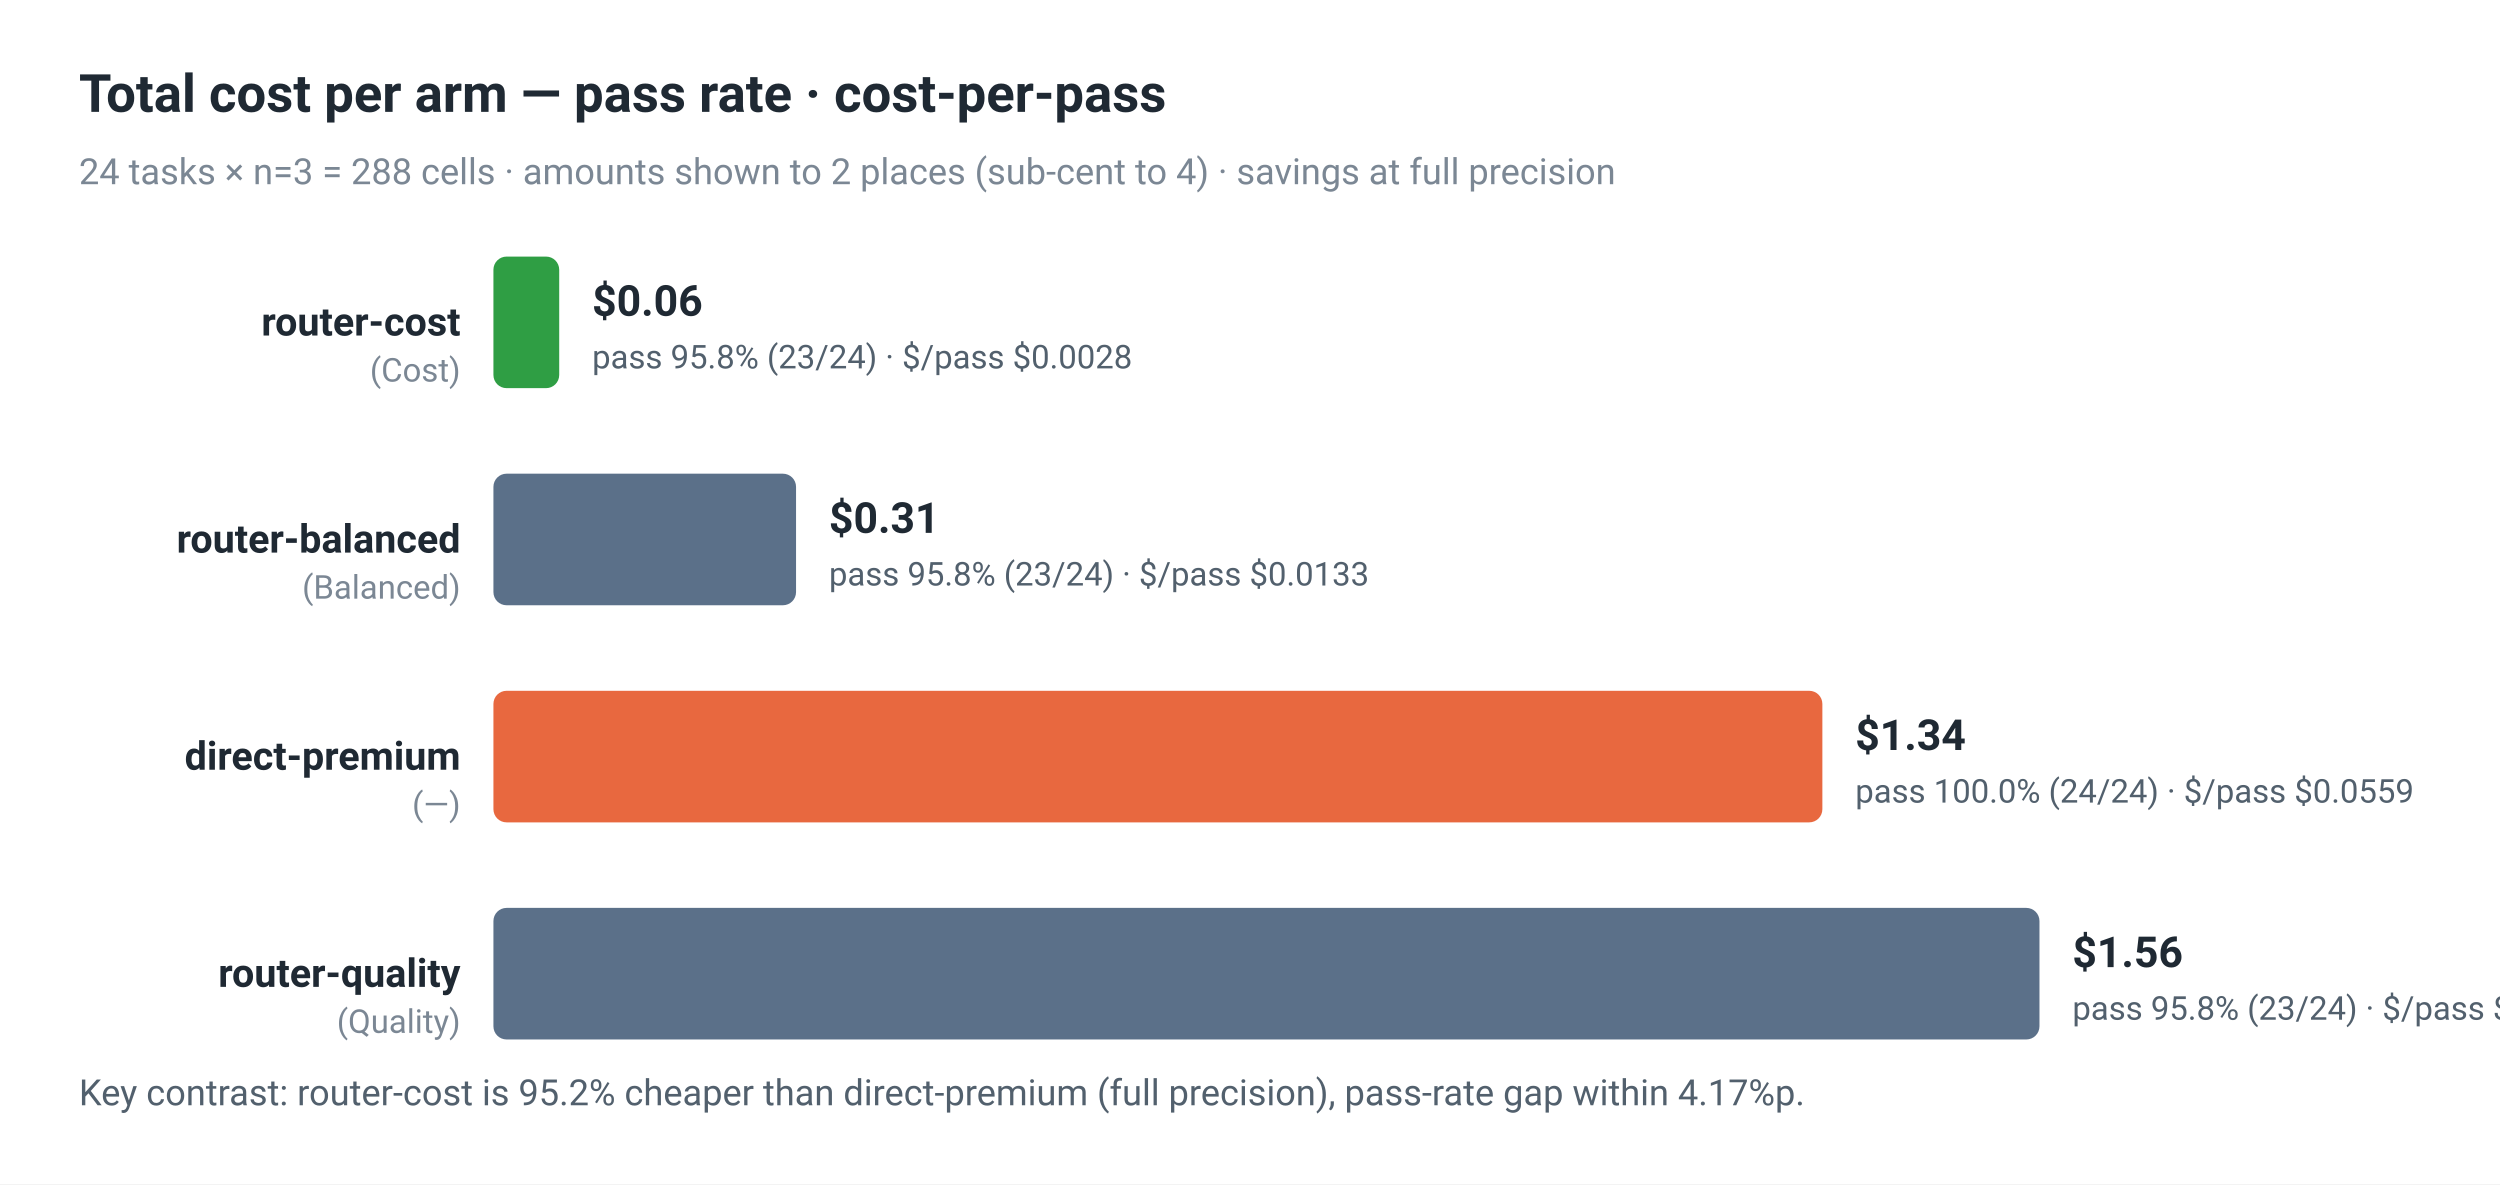
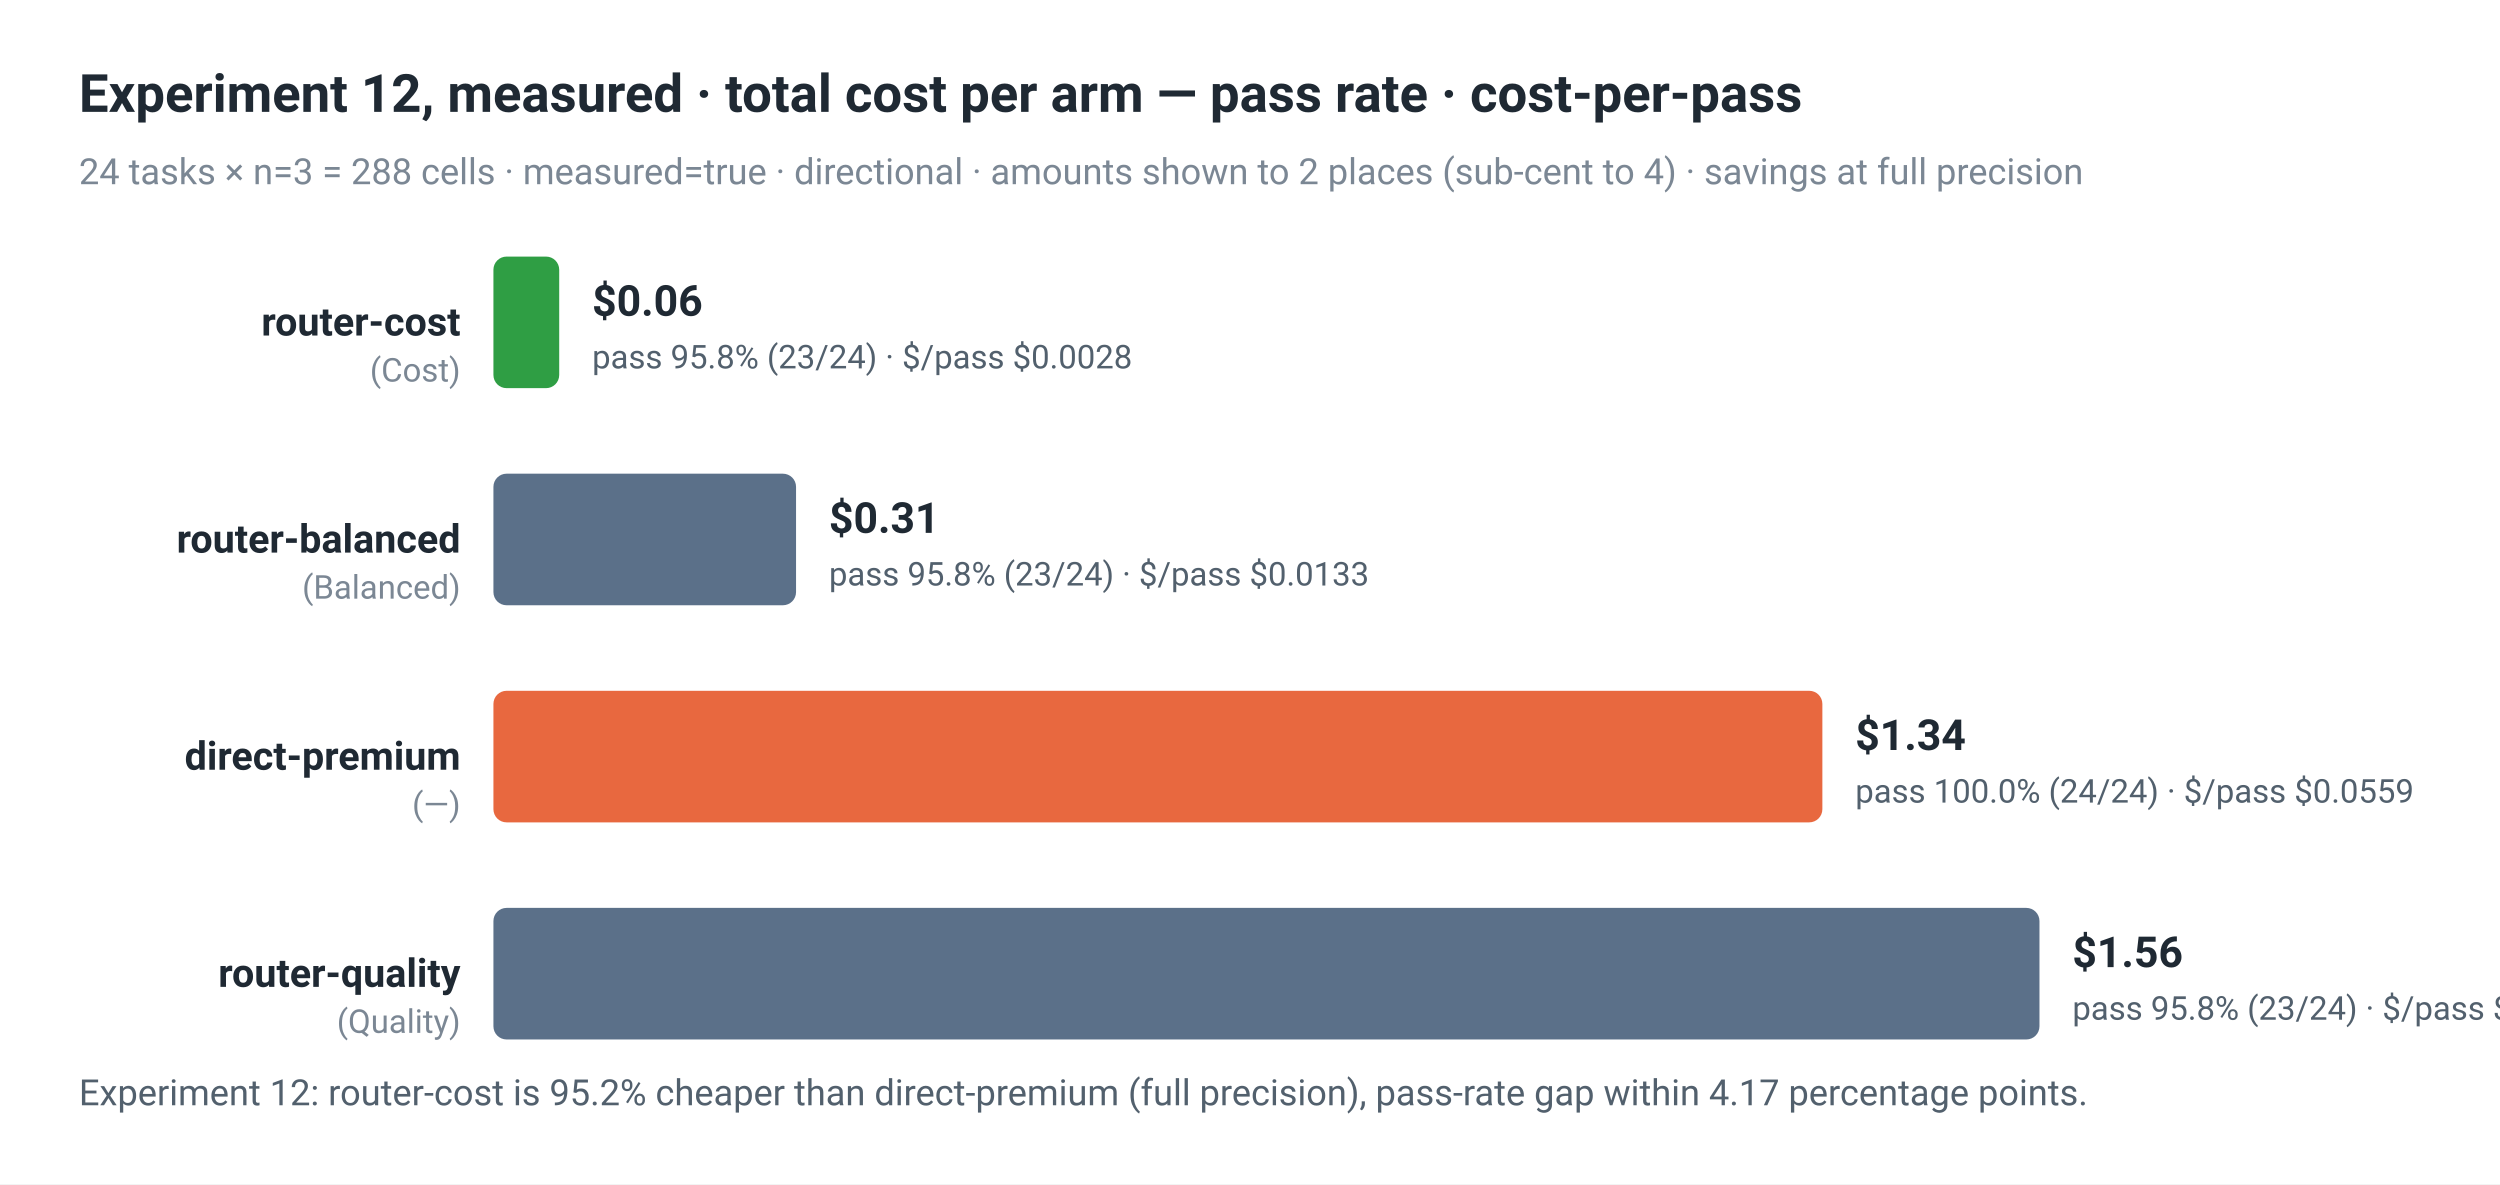
- <svg xmlns="http://www.w3.org/2000/svg" width="760" height="360" viewBox="0 0 760 360" font-family="-apple-system, BlinkMacSystemFont, 'Segoe UI', Roboto, sans-serif" role="img" aria-label="Per-arm total cost bar chart. router-cost $0.06 versus direct-premium $1.34; each bar annotated with task pass-rate and cost-per-pass.">
+ <svg xmlns="http://www.w3.org/2000/svg" width="760" height="360" viewBox="0 0 760 360" font-family="-apple-system, BlinkMacSystemFont, 'Segoe UI', Roboto, sans-serif" role="img" aria-label="Experiment 12, one measured run. Per-arm total cost bar chart. router-cost $0.06 versus direct-premium $1.34; each bar annotated with task pass-rate and cost-per-pass.">
  <rect x="0" y="0" width="760" height="360" fill="#ffffff" />
-   <text x="24" y="34" font-size="16" fill="#1f2933" text-anchor="start" font-weight="700">Total cost per arm — pass rate · cost-per-pass</text>
-   <text x="24" y="56" font-size="11" fill="#7b8794" text-anchor="start">24 tasks × n=3 = 288 cells · amounts shown to 2 places (sub-cent to 4) · savings at full precision</text>
+   <text x="24" y="34" font-size="16" fill="#1f2933" text-anchor="start" font-weight="700">Experiment 12, measured · total cost per arm — pass rate · cost-per-pass</text>
+   <text x="24" y="56" font-size="11" fill="#7b8794" text-anchor="start">24 tasks × n=3 = 288 cells · measured=true · directional · amounts shown to 2 places (sub-cent to 4) · savings at full precision</text>
  <text x="140" y="102.0" font-size="12" fill="#1f2933" text-anchor="end" font-weight="600">router-cost</text>
  <text x="140" y="116.0" font-size="10" fill="#7b8794" text-anchor="end">(Cost)</text>
  <rect x="150" y="78" width="20" height="40" rx="4" fill="#2f9e44" />
  <text x="180" y="96.0" font-size="13" fill="#1f2933" text-anchor="start" font-weight="700">$0.06</text>
  <text x="180" y="112.0" font-size="10" fill="#52606d" text-anchor="start">pass 95.8% (23/24) · $/pass $0.0028</text>
  <text x="140" y="168.0" font-size="12" fill="#1f2933" text-anchor="end" font-weight="600">router-balanced</text>
  <text x="140" y="182.0" font-size="10" fill="#7b8794" text-anchor="end">(Balanced)</text>
  <rect x="150" y="144" width="92" height="40" rx="4" fill="#5b7089" />
  <text x="252" y="162.0" font-size="13" fill="#1f2933" text-anchor="start" font-weight="700">$0.31</text>
  <text x="252" y="178.0" font-size="10" fill="#52606d" text-anchor="start">pass 95.8% (23/24) · $/pass $0.0133</text>
  <text x="140" y="234.0" font-size="12" fill="#1f2933" text-anchor="end" font-weight="600">direct-premium</text>
  <text x="140" y="248.0" font-size="10" fill="#7b8794" text-anchor="end">(—)</text>
  <rect x="150" y="210" width="404" height="40" rx="4" fill="#e8683f" />
  <text x="564" y="228.0" font-size="13" fill="#1f2933" text-anchor="start" font-weight="700">$1.34</text>
  <text x="564" y="244.0" font-size="10" fill="#52606d" text-anchor="start">pass 100.0% (24/24) · $/pass $0.0559</text>
  <text x="140" y="300.0" font-size="12" fill="#1f2933" text-anchor="end" font-weight="600">router-quality</text>
  <text x="140" y="314.0" font-size="10" fill="#7b8794" text-anchor="end">(Quality)</text>
  <rect x="150" y="276" width="470" height="40" rx="4" fill="#5b7089" />
  <text x="630" y="294.0" font-size="13" fill="#1f2933" text-anchor="start" font-weight="700">$1.56</text>
  <text x="630" y="310.0" font-size="10" fill="#52606d" text-anchor="start">pass 95.8% (23/24) · $/pass $0.0678</text>
-   <text x="24" y="336" font-size="11" fill="#52606d" text-anchor="start">Key contrast: router-cost is 95.2% cheaper than direct-premium (full precision), pass-rate gap within 4.17%p.</text>
+   <text x="24" y="336" font-size="11" fill="#52606d" text-anchor="start">Experiment 12: router-cost is 95.2% cheaper than direct-premium (full precision), pass-rate gap within 4.17 percentage points.</text>
</svg>
